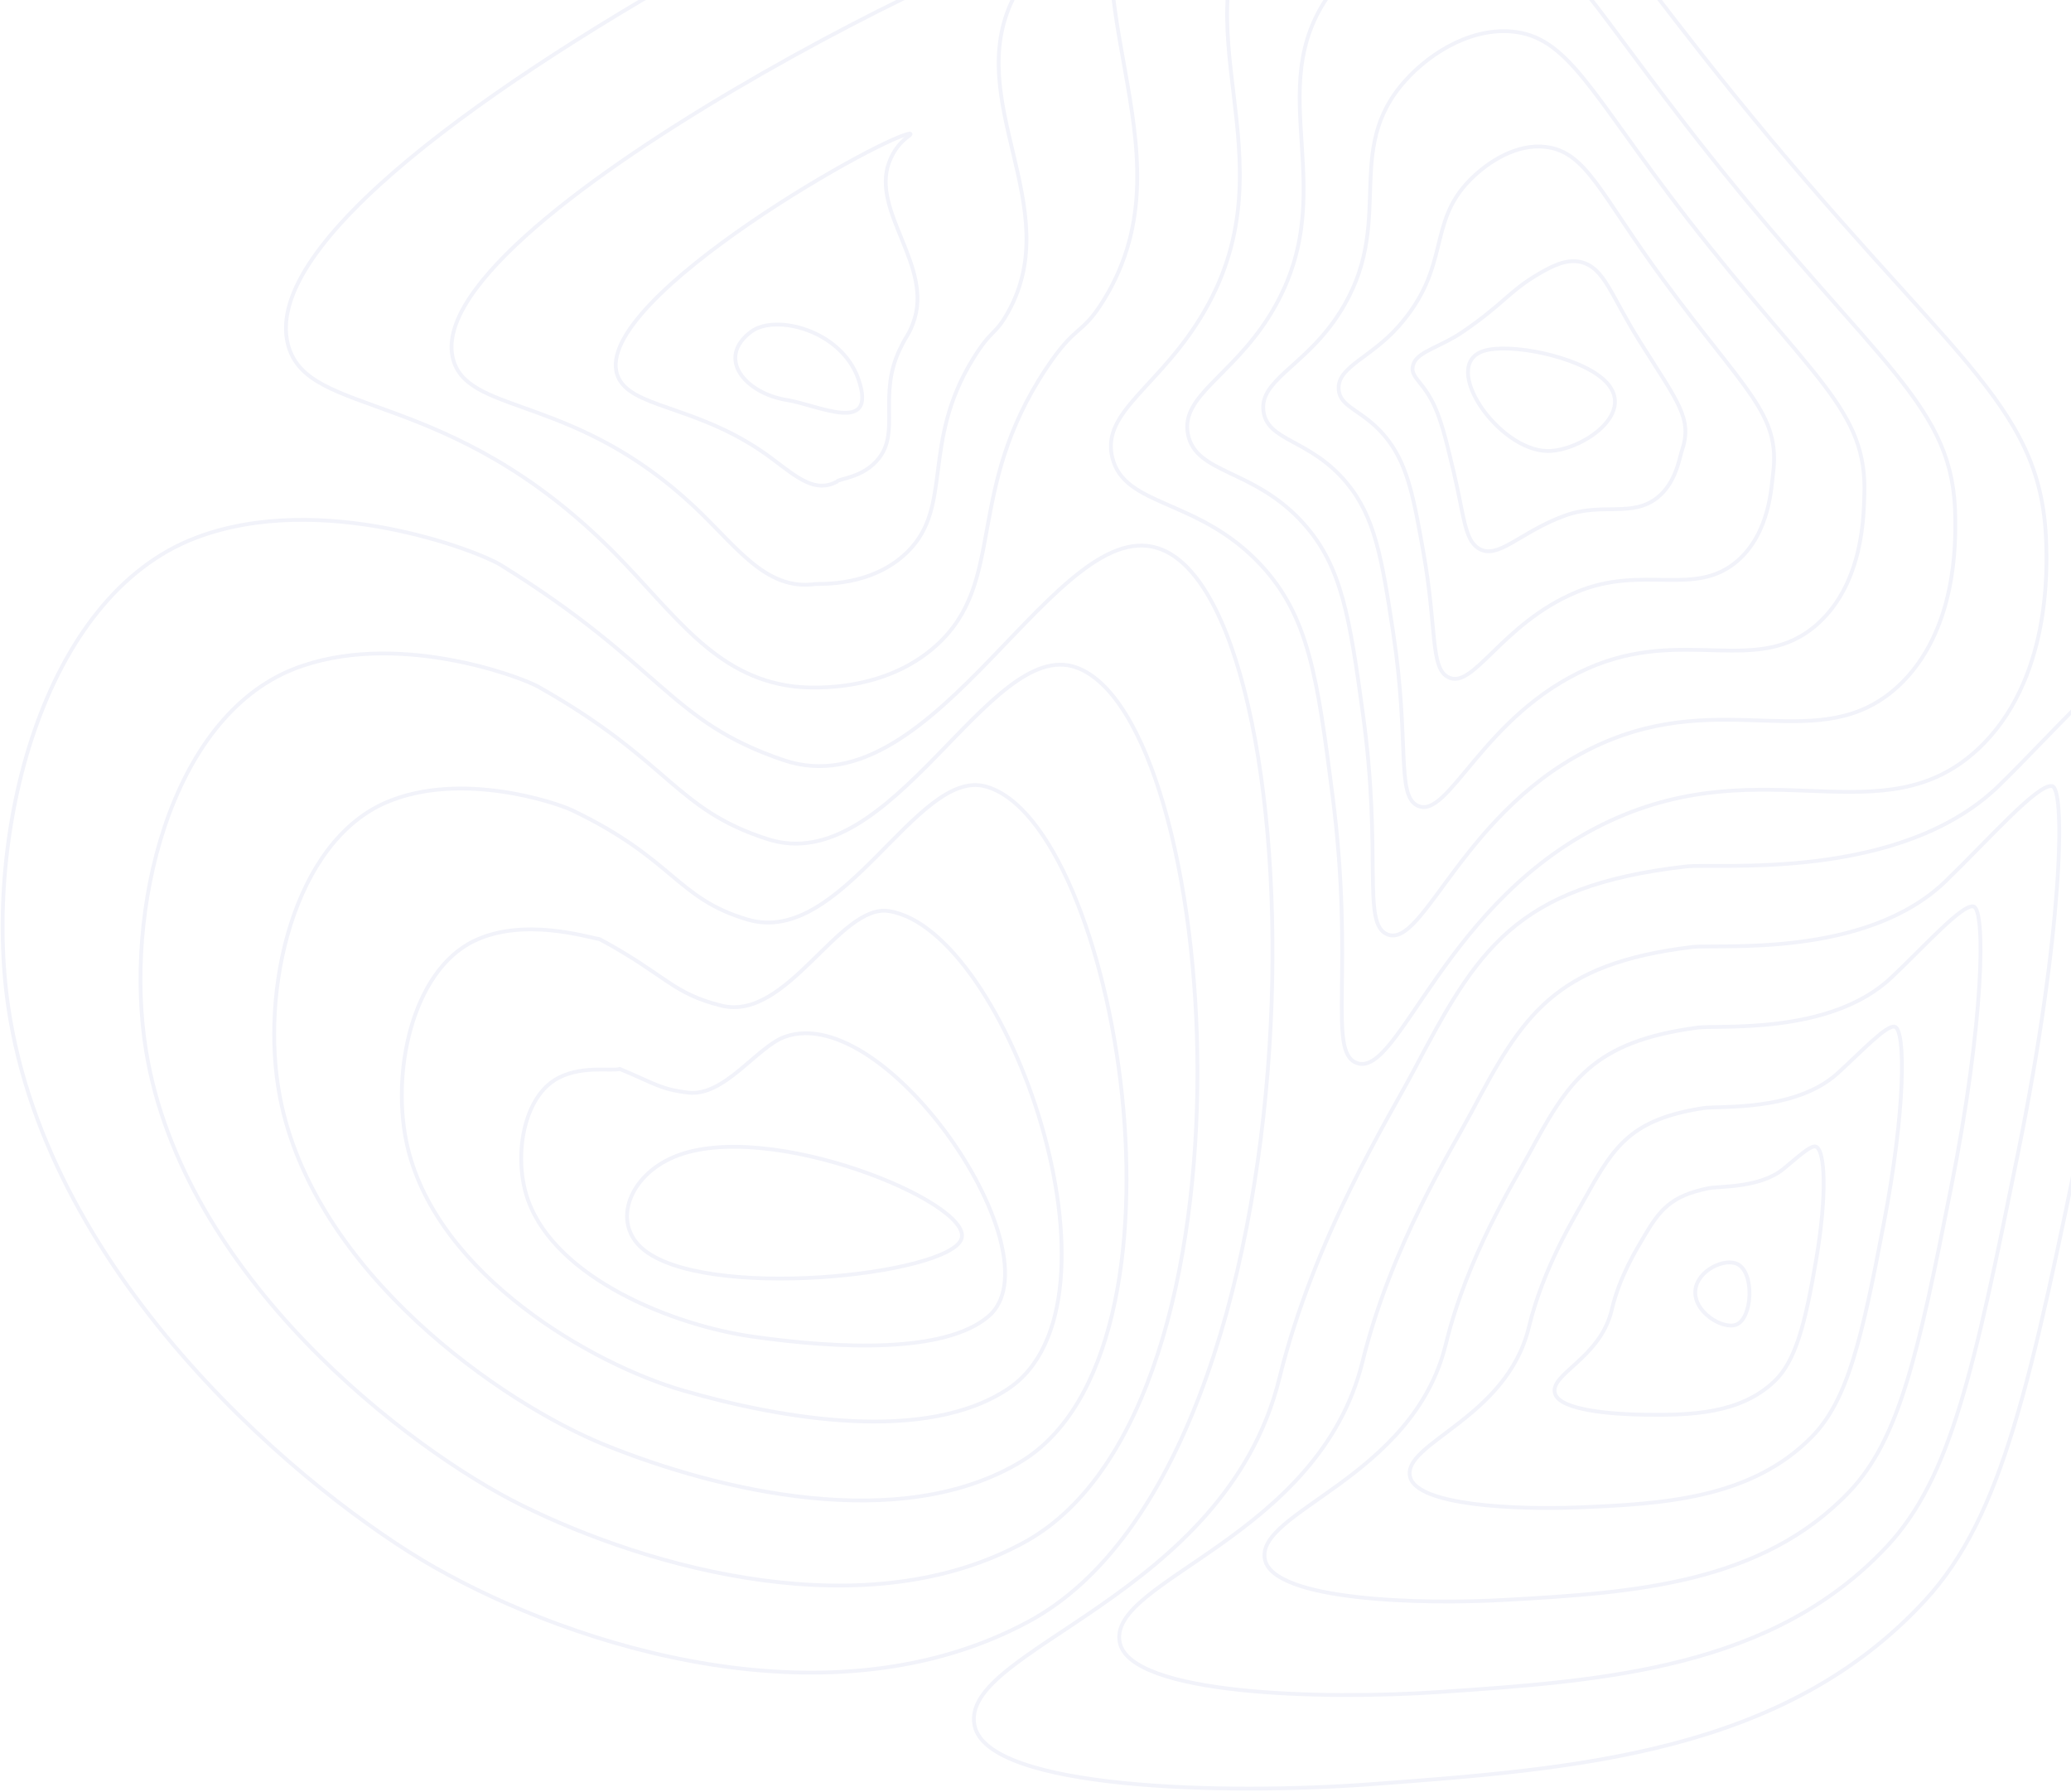
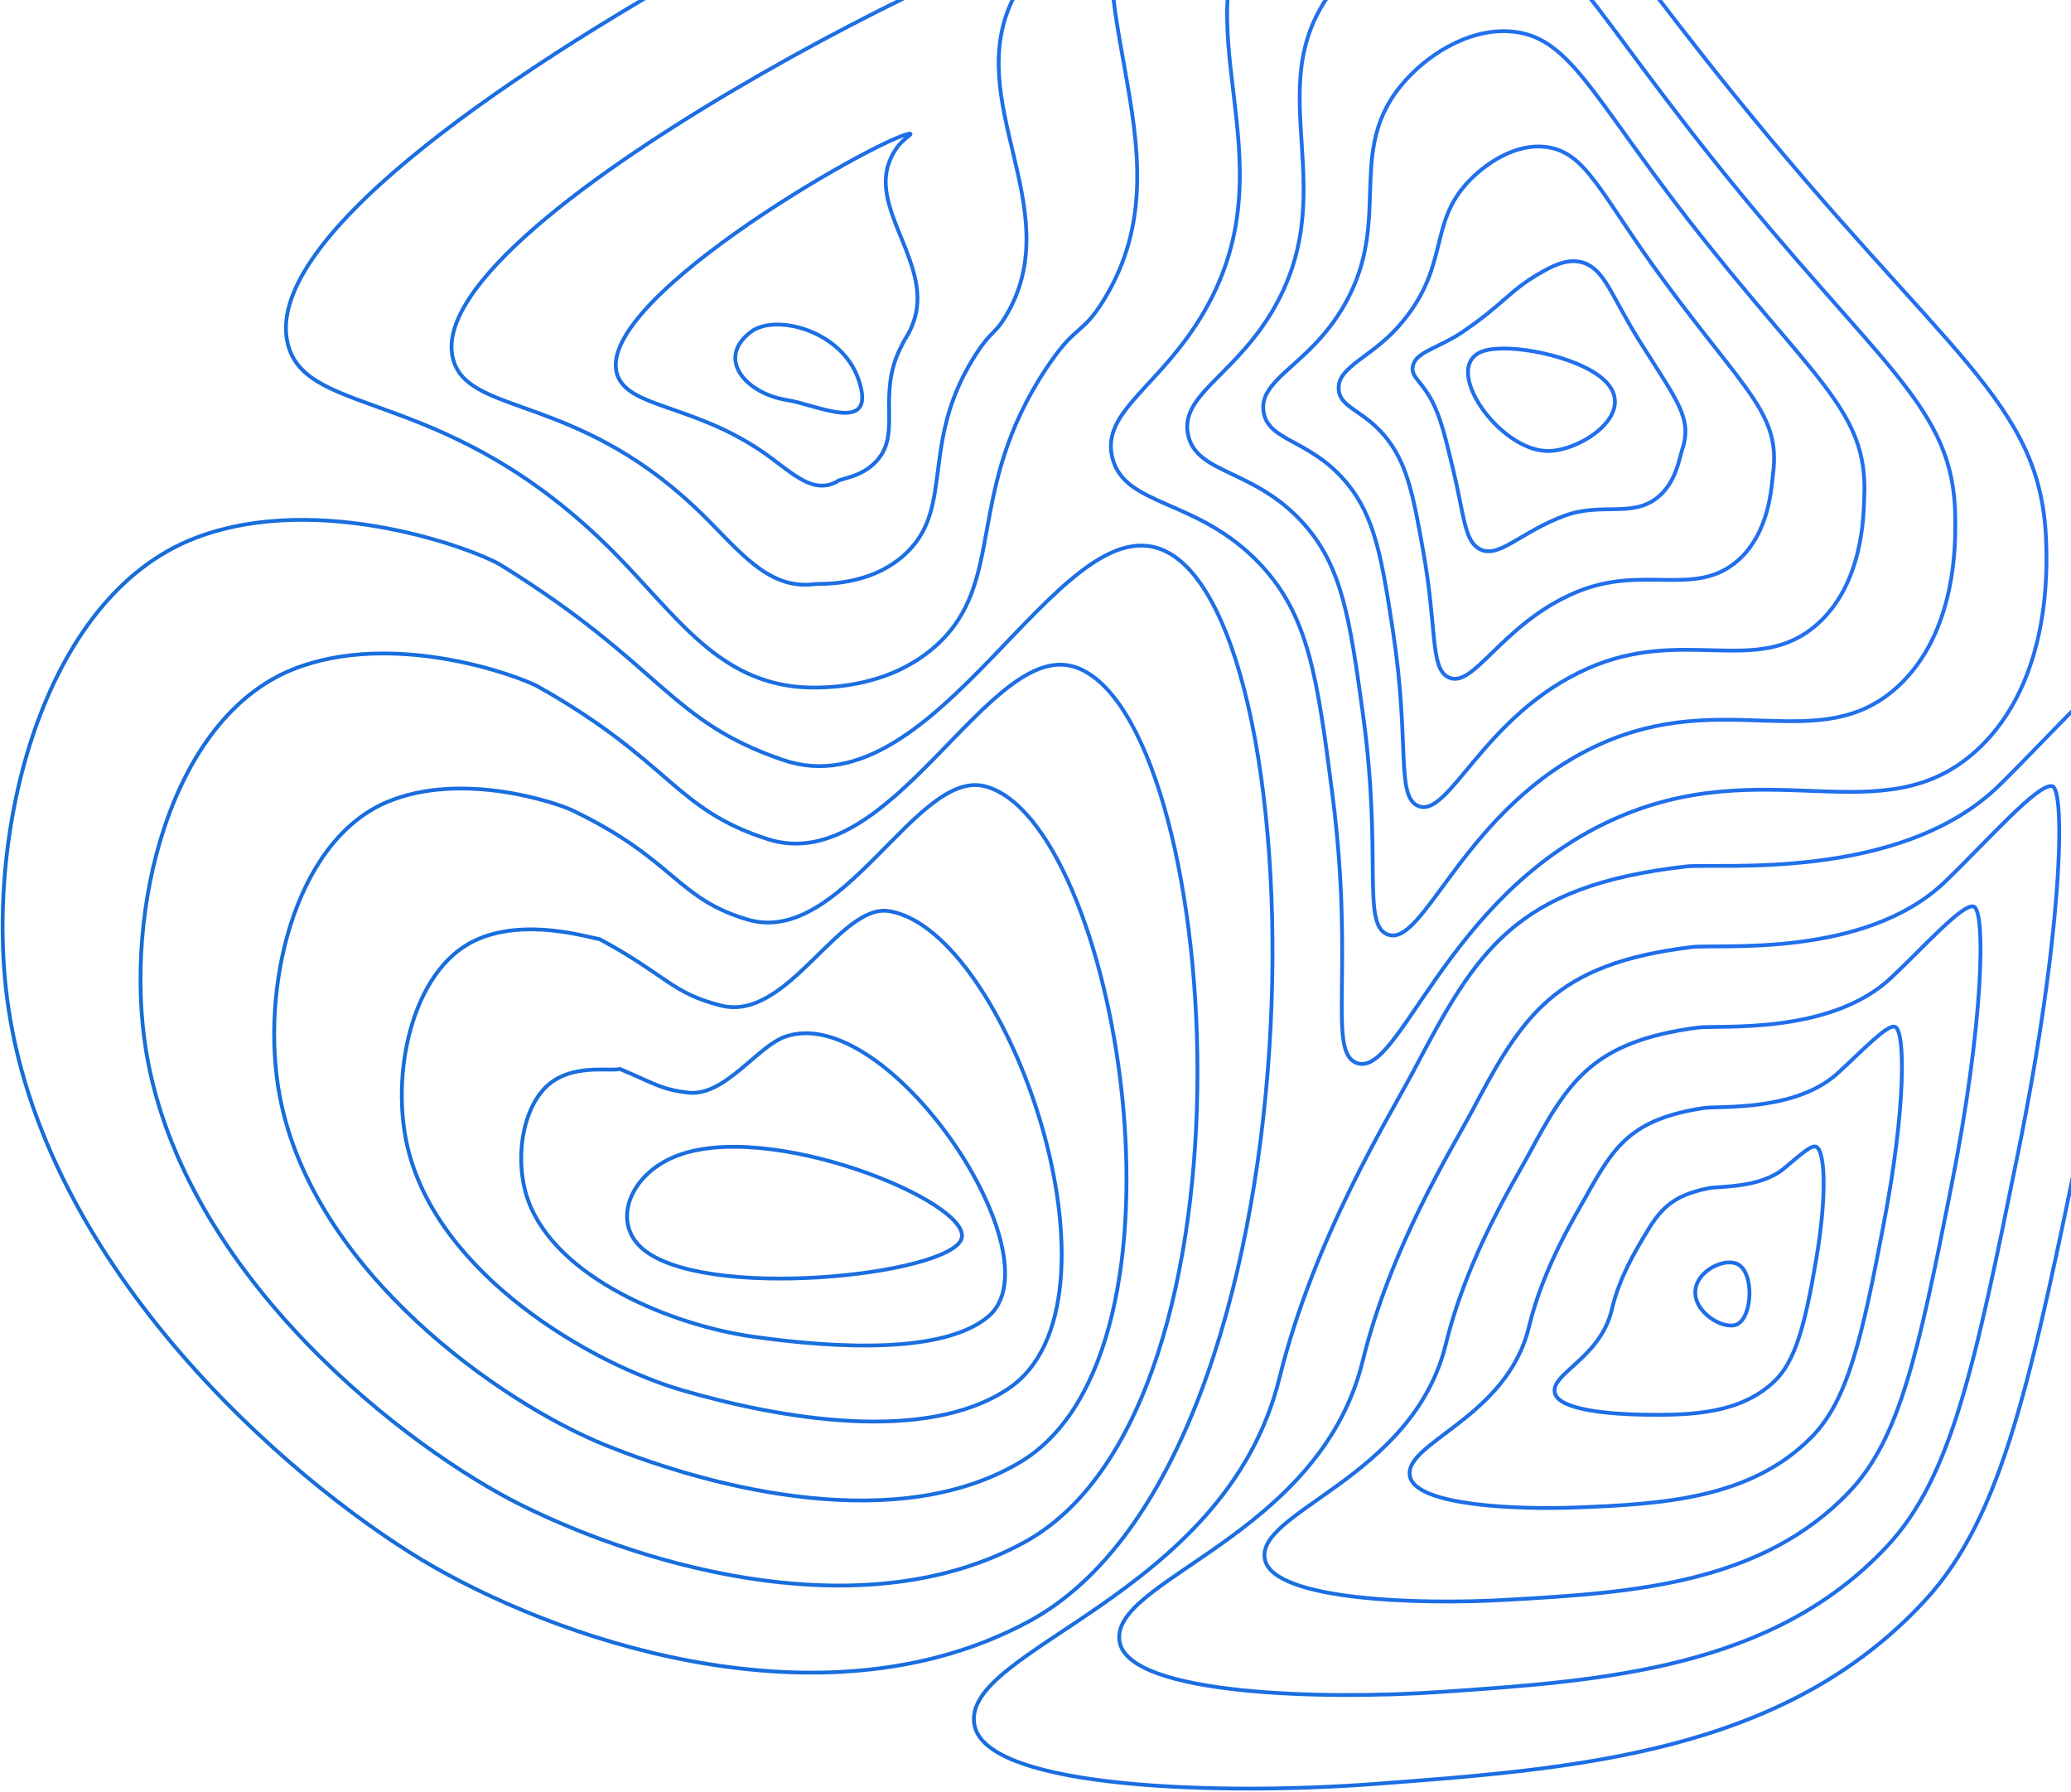
<svg xmlns="http://www.w3.org/2000/svg" width="1577" height="1364" viewBox="0 0 1577 1364" fill="none">
-   <path d="M513.328 880.854C479.211 895.143 466.253 930.17 488.552 950.166C534.429 991.313 723.296 970.987 732.183 943.096C740.937 915.617 584.517 851.03 513.328 880.854Z" stroke="#F2F3FA" stroke-width="2.892" stroke-miterlimit="10" />
-   <path d="M597.863 789.333C675.792 762.028 806.643 956.434 752.631 1002.33C719.423 1030.55 639.033 1027.03 573.476 1017.75C511.932 1009.05 423.993 973.448 402.298 914.329C390.81 882.944 397.706 838.228 422.036 822.568C440.866 810.452 466.286 815.903 471.894 813.888C498.627 824.98 502.55 829.291 523.849 831.893C551.689 835.296 576.432 796.841 597.863 789.333Z" stroke="#F2F3FA" stroke-width="2.892" stroke-miterlimit="10" />
-   <path d="M676.932 693.716C767.439 708.169 865.792 992.123 767.612 1057.47C705.086 1099.09 596.08 1080.71 520.1 1058.71C450.306 1038.5 334.089 971.053 310.577 874.395C296.909 818.232 313.517 739.224 361.104 716.371C399.036 698.159 447.911 713.819 456.516 715.025C507.381 742.396 511.494 756.321 549.369 765.695C599.515 778.092 639.107 687.645 676.932 693.716Z" stroke="#F2F3FA" stroke-width="2.892" stroke-miterlimit="10" />
-   <path d="M750.269 598.734C850.199 625.379 919.209 1028.22 776.862 1113.24C684.993 1168.1 547.337 1135.19 460.992 1100.29C382.882 1068.74 238.875 969.426 213.125 835.09C197.59 754.075 223.514 640.947 294.431 610.801C351.416 586.569 424.192 611.437 435.39 616.789C513.683 654.228 514.674 683.978 569.181 700.125C641.585 721.632 697.934 584.809 750.269 598.734Z" stroke="#F2F3FA" stroke-width="2.892" stroke-miterlimit="10" />
-   <path d="M819.196 508.073C929.863 546.511 968.034 1068.22 781.702 1173.33C660.365 1241.16 494.118 1194.08 397.483 1146.22C310.965 1103.37 139.35 972.21 111.229 800.103C93.944 694.311 129.068 547.023 223.324 509.534C299.395 479.306 395.493 514.763 409.838 522.848C510.759 579.738 513.369 616.079 584.493 638.883C679.17 669.5 752.953 485.07 819.196 508.073Z" stroke="#F2F3FA" stroke-width="2.892" stroke-miterlimit="10" />
-   <path d="M149.12 409.474C244.243 373.257 363.606 419.253 381.189 430.122C504.466 506.338 509.025 549.113 596.74 578.788C713.708 618.358 805.363 385.852 884.968 418.559C1007.25 468.8 1014.11 1110.06 783.387 1234.57C632.839 1315.82 437.678 1254.17 330.811 1193.28C235.902 1139.2 36.802 976.182 6.245 766.273C-12.75 635.711 31.508 454.247 149.12 409.474Z" stroke="#F2F3FA" stroke-width="2.892" stroke-miterlimit="10" />
-   <path d="M1178.45 343.4C1140.98 343.086 1096.04 278.094 1129.65 267.241C1149.06 260.964 1200.44 270.892 1220.63 288.558C1249.05 313.418 1204.23 343.623 1178.45 343.4Z" stroke="#F2F3FA" stroke-width="2.892" stroke-miterlimit="10" />
-   <path d="M1076.62 276.343C1080.29 267.621 1097.46 263.747 1113.12 253.126C1144.9 231.569 1149.46 221.328 1172.03 208.328C1180.84 203.248 1192.68 196.575 1204.24 199.631C1221.95 204.314 1226.37 224.582 1248.84 260.278C1277.97 306.662 1289.01 318.655 1280.68 343.234C1278.74 348.95 1276.23 367.459 1262.2 378.749C1242.77 394.359 1219.99 382.301 1191.51 392.633C1157.31 405.022 1140.36 427.074 1125.52 417.328C1115.06 410.465 1114.68 391.667 1106.85 358.935C1100.88 334 1097.13 317.639 1089.88 304.292C1081.19 288.401 1072.54 286.039 1076.62 276.343Z" stroke="#F2F3FA" stroke-width="2.892" stroke-miterlimit="10" />
-   <path d="M1019.35 294.521C1019.98 279.06 1044.26 271.577 1064.27 249.236C1105.31 203.405 1086.3 170.657 1119.19 137.174C1133.15 122.96 1155.05 109.192 1177 111.86C1208.16 115.651 1218.62 147.837 1266.58 213.093C1329.28 298.411 1355.99 315.12 1350.13 360.587C1348.93 369.854 1347.77 405.435 1323.26 426.851C1290.59 455.412 1251.41 429.428 1200.25 450.894C1143.09 474.846 1121.72 526.053 1102.44 515.456C1089.06 508.097 1094.19 478.463 1083.9 420.665C1076.61 379.583 1072.11 355.574 1057.55 335.908C1039.17 311.106 1018.66 311.312 1019.35 294.521Z" stroke="#F2F3FA" stroke-width="2.892" stroke-miterlimit="10" />
-   <path d="M962.014 312.502C959.536 290.342 990.977 279.2 1015.36 245.139C1065.58 175.018 1022.29 120.21 1066.3 65.814C1085.13 42.54 1117.44 21.718 1149.71 23.89C1194.43 26.896 1210.95 70.753 1284.33 165.71C1380.79 289.78 1422.33 311.626 1419.6 377.741C1419.07 390.634 1419.31 443.196 1384.35 474.779C1338.42 516.266 1282.77 476.307 1209.02 508.973C1128.83 544.488 1103.13 624.825 1079.36 613.411C1063.05 605.515 1073.5 565.078 1060.94 482.213C1052.26 424.984 1047.04 393.442 1025.2 367.343C997.055 333.711 964.665 336.371 962.014 312.502Z" stroke="#F2F3FA" stroke-width="2.892" stroke-miterlimit="10" />
-   <path d="M904.55 330.433C898.992 301.599 937.502 286.758 966.325 241.001C1025.61 146.548 957.942 69.894 1013.28 -5.587C1036.93 -37.881 1079.72 -65.764 1122.29 -64.129C1180.61 -61.882 1202.94 -6.207 1301.91 118.285C1431.83 281.323 1488.36 308.248 1488.87 394.855C1488.97 411.373 1490.6 480.867 1445.23 522.658C1385.98 577.021 1313.97 523.113 1217.58 567.011C1114.35 614.039 1084.31 723.581 1056.15 711.325C1036.9 702.917 1052.68 651.643 1037.84 543.72C1027.76 470.336 1021.84 431.303 992.728 398.737C954.787 356.317 910.529 361.438 904.55 330.433Z" stroke="#F2F3FA" stroke-width="2.892" stroke-miterlimit="10" />
-   <path d="M846.978 348.355C856.286 386.513 912.395 378.914 960.122 430.122C996.518 469.163 1003.13 515.671 1014.63 605.218C1031.7 738.192 1010.62 800.31 1032.8 809.221C1065.4 822.329 1099.76 683.573 1226.05 625.04C1345.03 569.901 1433.56 637.875 1506.02 570.529C1561.88 518.603 1558.78 432.178 1558.05 411.951C1554.2 304.878 1482.76 272.849 1319.38 70.844C1194.79 -83.183 1166.7 -150.661 1094.74 -152.156C1041.88 -153.254 988.573 -118.293 960.122 -76.997C893.5 19.637 985.666 118.178 917.177 236.855C883.986 294.364 838.315 312.857 846.978 348.355Z" stroke="#F2F3FA" stroke-width="2.892" stroke-miterlimit="10" />
-   <path d="M1323.13 962.513C1313.35 957.558 1292.82 967.105 1291.01 981.98C1288.95 998.854 1312.18 1012.81 1322.39 1008.48C1334.46 1003.34 1336.11 969.071 1323.13 962.513Z" stroke="#F2F3FA" stroke-width="2.892" stroke-miterlimit="10" />
-   <path d="M1350.68 1052.17C1367.35 1036.58 1374.63 1007.98 1382.97 958.953C1391.23 910.34 1389.93 875.535 1382.67 873.008C1378.71 871.645 1367.51 882.308 1357.89 890.121C1339.9 904.707 1309.09 903.088 1301.2 904.665C1272.29 910.447 1263.8 921.184 1251.72 941.75C1246.13 951.248 1233.09 972.309 1227.35 997.087C1218.59 1034.61 1179.36 1046.17 1184.14 1061.21C1188.16 1073.77 1227.03 1076.81 1252.24 1077.17C1288.36 1077.68 1324.92 1076.23 1350.68 1052.17Z" stroke="#F2F3FA" stroke-width="2.892" stroke-miterlimit="10" />
-   <path d="M1379.57 1094.07C1406.97 1066.22 1417.74 1019.48 1434.34 932.07C1451.21 844.241 1451.1 783.998 1442.79 781.751C1436.56 780.033 1416.36 801.747 1399.2 817.266C1366.85 846.644 1308.94 841.812 1297.01 843.695C1242.59 852.103 1229.17 872.248 1208.08 910.323C1199.29 926.181 1175.19 964.834 1164.2 1010.48C1147.3 1080.41 1067.15 1098.72 1073.78 1124.65C1079.32 1146.24 1153.65 1149.55 1200.42 1147.78C1266.45 1145.21 1333.28 1141.14 1379.57 1094.07Z" stroke="#F2F3FA" stroke-width="2.892" stroke-miterlimit="10" />
-   <path d="M1408.3 1135.69C1446.45 1095.59 1460.6 1030.68 1485.56 904.913C1510.9 777.845 1512.08 692.303 1502.75 690.173C1494.2 688.19 1465.04 720.897 1440.38 744.163C1393.76 788.408 1308.67 780.273 1292.69 782.404C1212.76 793.075 1194.36 822.915 1164.31 878.583C1152.32 900.792 1117.16 957.046 1100.92 1023.54C1075.88 1125.89 954.812 1150.93 963.277 1187.75C970.346 1218.38 1080.15 1222.09 1148.46 1218.03C1244.39 1212.62 1341.6 1205.83 1408.3 1135.69Z" stroke="#F2F3FA" stroke-width="2.892" stroke-miterlimit="10" />
-   <path d="M1436.95 1177.3C1485.87 1124.93 1503.37 1041.84 1536.69 877.724C1570.55 711.432 1573.02 600.617 1562.63 598.561C1551.77 596.389 1513.62 639.956 1481.48 670.986C1420.49 729.999 1308.32 718.642 1288.3 721.079C1182.87 733.872 1159.32 773.484 1120.46 846.801C1105.21 875.345 1059.05 949.216 1037.56 1036.57C1004.38 1171.32 842.386 1203.11 852.71 1250.82C861.291 1290.46 1006.56 1294.42 1096.43 1288.26C1222.22 1279.78 1349.86 1270.52 1436.95 1177.3Z" stroke="#F2F3FA" stroke-width="2.892" stroke-miterlimit="10" />
-   <path d="M1283.86 659.729C1152.94 674.596 1124.47 724.151 1076.57 815.003C1058.15 849.931 1000.9 941.37 974.162 1049.57C932.869 1216.75 729.928 1255.26 742.093 1313.86C752.202 1362.59 932.935 1366.72 1044.36 1358.46C1200.05 1346.9 1358.1 1335.19 1465.55 1218.88C1525.26 1154.25 1546.1 1053.01 1587.78 850.518C1630.09 644.994 1633.87 508.931 1622.47 506.933C1609.25 504.62 1562.18 558.966 1522.54 597.785C1447.19 671.556 1307.94 656.995 1283.86 659.729Z" stroke="#F2F3FA" stroke-width="2.892" stroke-miterlimit="10" />
-   <path d="M219.319 262.459C234.184 319.448 340.886 292.679 467.905 421.036C513.419 467.032 543.934 515.142 604.173 522.625C610.252 523.377 670.598 529.976 713.188 491.24C766.77 442.51 734.066 374.909 796.6 280.629C819.634 245.899 823.466 255.983 840.371 228.596C912.519 111.686 802.481 -6.999 865.973 -125.726C895.201 -180.378 938.65 -192.924 934.52 -200.06C916.698 -230.677 179.148 108.894 219.319 262.459Z" stroke="#F2F3FA" stroke-width="2.892" stroke-miterlimit="10" />
-   <path d="M620.691 444.716C624.341 444.22 664.131 447.193 691.426 419.806C725.939 385.224 701.337 337.61 740.879 273.328C755.431 249.657 757.454 256.074 767.811 237.351C811.995 157.451 732.695 77.072 771.527 -1.144C789.498 -37.352 817.867 -45.653 813.646 -49.188C794.561 -65.31 307.736 172.862 345.974 276.499C360.311 315.368 438.578 301.575 528.135 385.29C560.699 415.709 582.75 449.861 620.691 444.716Z" stroke="#F2F3FA" stroke-width="2.892" stroke-miterlimit="10" />
-   <path d="M637.208 366.798C638.248 364.18 657.706 364.238 669.664 348.372C685.191 327.789 668.657 300.369 685.158 266.035C691.211 253.431 691.459 256.124 695.258 246.105C711.569 203.017 662.843 161.192 677.089 123.431C683.754 105.657 696.142 102.626 692.838 101.676C668.69 105.103 436.819 237.062 472.588 290.54C486.553 311.436 536.543 310.437 588.325 349.544C608.005 364.411 620.889 375.297 637.208 366.798Z" stroke="#F2F3FA" stroke-width="2.892" stroke-miterlimit="10" />
-   <path d="M653.725 288.888C640.908 251.433 590.447 238.697 571.964 252.548C544.711 272.998 567.959 299.625 599.218 304.581C622.582 308.256 668.393 331.754 653.725 288.888Z" stroke="#F2F3FA" stroke-width="2.892" stroke-miterlimit="10" />
+   <path d="M513.328 880.854C479.211 895.143 466.253 930.17 488.552 950.166C534.429 991.313 723.296 970.987 732.183 943.096C740.937 915.617 584.517 851.03 513.328 880.854Z" stroke="url(#paint0_linear_34_451)" stroke-width="2.892" stroke-miterlimit="10" />
+   <path d="M597.863 789.333C675.792 762.028 806.643 956.434 752.631 1002.33C719.423 1030.55 639.033 1027.03 573.476 1017.75C511.932 1009.05 423.993 973.448 402.298 914.329C390.81 882.944 397.706 838.228 422.036 822.568C440.866 810.452 466.286 815.903 471.894 813.888C498.627 824.98 502.55 829.291 523.849 831.893C551.689 835.296 576.432 796.841 597.863 789.333Z" stroke="url(#paint1_linear_34_451)" stroke-width="2.892" stroke-miterlimit="10" />
+   <path d="M676.932 693.716C767.439 708.169 865.792 992.123 767.612 1057.47C705.086 1099.09 596.08 1080.71 520.1 1058.71C450.306 1038.5 334.089 971.053 310.577 874.395C296.909 818.232 313.517 739.224 361.104 716.371C399.036 698.159 447.911 713.819 456.516 715.025C507.381 742.396 511.494 756.321 549.369 765.695C599.515 778.092 639.107 687.645 676.932 693.716Z" stroke="url(#paint2_linear_34_451)" stroke-width="2.892" stroke-miterlimit="10" />
+   <path d="M750.269 598.734C850.199 625.379 919.209 1028.22 776.862 1113.24C684.993 1168.1 547.337 1135.19 460.992 1100.29C382.882 1068.74 238.875 969.426 213.125 835.09C197.59 754.075 223.514 640.947 294.431 610.801C351.416 586.569 424.192 611.437 435.39 616.789C513.683 654.228 514.674 683.978 569.181 700.125C641.585 721.632 697.934 584.809 750.269 598.734Z" stroke="url(#paint3_linear_34_451)" stroke-width="2.892" stroke-miterlimit="10" />
+   <path d="M819.196 508.073C929.863 546.511 968.034 1068.22 781.702 1173.33C660.365 1241.16 494.118 1194.08 397.483 1146.22C310.965 1103.37 139.35 972.21 111.229 800.103C93.944 694.311 129.068 547.023 223.324 509.534C299.395 479.306 395.493 514.763 409.838 522.848C510.759 579.738 513.369 616.079 584.493 638.883C679.17 669.5 752.953 485.07 819.196 508.073Z" stroke="url(#paint4_linear_34_451)" stroke-width="2.892" stroke-miterlimit="10" />
+   <path d="M149.12 409.474C244.243 373.257 363.606 419.253 381.189 430.122C504.466 506.338 509.025 549.113 596.74 578.788C713.708 618.358 805.363 385.852 884.968 418.559C1007.25 468.8 1014.11 1110.06 783.387 1234.57C632.839 1315.82 437.678 1254.17 330.811 1193.28C235.902 1139.2 36.802 976.182 6.245 766.273C-12.75 635.711 31.508 454.247 149.12 409.474Z" stroke="url(#paint5_linear_34_451)" stroke-width="2.892" stroke-miterlimit="10" />
+   <path d="M1178.45 343.4C1140.98 343.086 1096.04 278.094 1129.65 267.241C1149.06 260.964 1200.44 270.892 1220.63 288.558C1249.05 313.418 1204.23 343.623 1178.45 343.4Z" stroke="url(#paint6_linear_34_451)" stroke-width="2.892" stroke-miterlimit="10" />
+   <path d="M1076.62 276.343C1080.29 267.621 1097.46 263.747 1113.12 253.126C1144.9 231.569 1149.46 221.328 1172.03 208.328C1180.84 203.248 1192.68 196.575 1204.24 199.631C1221.95 204.314 1226.37 224.582 1248.84 260.278C1277.97 306.662 1289.01 318.655 1280.68 343.234C1278.74 348.95 1276.23 367.459 1262.2 378.749C1242.77 394.359 1219.99 382.301 1191.51 392.633C1157.31 405.022 1140.36 427.074 1125.52 417.328C1115.06 410.465 1114.68 391.667 1106.85 358.935C1100.88 334 1097.13 317.639 1089.88 304.292C1081.19 288.401 1072.54 286.039 1076.62 276.343Z" stroke="url(#paint7_linear_34_451)" stroke-width="2.892" stroke-miterlimit="10" />
+   <path d="M1019.35 294.521C1019.98 279.06 1044.26 271.577 1064.27 249.236C1105.31 203.405 1086.3 170.657 1119.19 137.174C1133.15 122.96 1155.05 109.192 1177 111.86C1208.16 115.651 1218.62 147.837 1266.58 213.093C1329.28 298.411 1355.99 315.12 1350.13 360.587C1348.93 369.854 1347.77 405.435 1323.26 426.851C1290.59 455.412 1251.41 429.428 1200.25 450.894C1143.09 474.846 1121.72 526.053 1102.44 515.456C1089.06 508.097 1094.19 478.463 1083.9 420.665C1076.61 379.583 1072.11 355.574 1057.55 335.908C1039.17 311.106 1018.66 311.312 1019.35 294.521Z" stroke="url(#paint8_linear_34_451)" stroke-width="2.892" stroke-miterlimit="10" />
+   <path d="M962.014 312.502C959.536 290.342 990.977 279.2 1015.36 245.139C1065.58 175.018 1022.29 120.21 1066.3 65.814C1085.13 42.54 1117.44 21.718 1149.71 23.89C1194.43 26.896 1210.95 70.753 1284.33 165.71C1380.79 289.78 1422.33 311.626 1419.6 377.741C1419.07 390.634 1419.31 443.196 1384.35 474.779C1338.42 516.266 1282.77 476.307 1209.02 508.973C1128.83 544.488 1103.13 624.825 1079.36 613.411C1063.05 605.515 1073.5 565.078 1060.94 482.213C1052.26 424.984 1047.04 393.442 1025.2 367.343C997.055 333.711 964.665 336.371 962.014 312.502Z" stroke="url(#paint9_linear_34_451)" stroke-width="2.892" stroke-miterlimit="10" />
+   <path d="M904.55 330.433C898.992 301.599 937.502 286.758 966.325 241.001C1025.61 146.548 957.942 69.894 1013.28 -5.587C1036.93 -37.881 1079.72 -65.764 1122.29 -64.129C1180.61 -61.882 1202.94 -6.207 1301.91 118.285C1431.83 281.323 1488.36 308.248 1488.87 394.855C1488.97 411.373 1490.6 480.867 1445.23 522.658C1385.98 577.021 1313.97 523.113 1217.58 567.011C1114.35 614.039 1084.31 723.581 1056.15 711.325C1036.9 702.917 1052.68 651.643 1037.84 543.72C1027.76 470.336 1021.84 431.303 992.728 398.737C954.787 356.317 910.529 361.438 904.55 330.433Z" stroke="url(#paint10_linear_34_451)" stroke-width="2.892" stroke-miterlimit="10" />
+   <path d="M846.978 348.355C856.286 386.513 912.395 378.914 960.122 430.122C996.518 469.163 1003.13 515.671 1014.63 605.218C1031.7 738.192 1010.62 800.31 1032.8 809.221C1065.4 822.329 1099.76 683.573 1226.05 625.04C1345.03 569.901 1433.56 637.875 1506.02 570.529C1561.88 518.603 1558.78 432.178 1558.05 411.951C1554.2 304.878 1482.76 272.849 1319.38 70.844C1194.79 -83.183 1166.7 -150.661 1094.74 -152.156C1041.88 -153.254 988.573 -118.293 960.122 -76.997C893.5 19.637 985.666 118.178 917.177 236.855C883.986 294.364 838.315 312.857 846.978 348.355Z" stroke="url(#paint11_linear_34_451)" stroke-width="2.892" stroke-miterlimit="10" />
+   <path d="M1323.13 962.513C1313.35 957.558 1292.82 967.105 1291.01 981.98C1288.95 998.854 1312.18 1012.81 1322.39 1008.48C1334.46 1003.34 1336.11 969.071 1323.13 962.513Z" stroke="url(#paint12_linear_34_451)" stroke-width="2.892" stroke-miterlimit="10" />
+   <path d="M1350.68 1052.17C1367.35 1036.58 1374.63 1007.98 1382.97 958.953C1391.23 910.34 1389.93 875.535 1382.67 873.008C1378.71 871.645 1367.51 882.308 1357.89 890.121C1339.9 904.707 1309.09 903.088 1301.2 904.665C1272.29 910.447 1263.8 921.184 1251.72 941.75C1246.13 951.248 1233.09 972.309 1227.35 997.087C1218.59 1034.61 1179.36 1046.17 1184.14 1061.21C1188.16 1073.77 1227.03 1076.81 1252.24 1077.17C1288.36 1077.68 1324.92 1076.23 1350.68 1052.17Z" stroke="url(#paint13_linear_34_451)" stroke-width="2.892" stroke-miterlimit="10" />
+   <path d="M1379.57 1094.07C1406.97 1066.22 1417.74 1019.48 1434.34 932.07C1451.21 844.241 1451.1 783.998 1442.79 781.751C1436.56 780.033 1416.36 801.747 1399.2 817.266C1366.85 846.644 1308.94 841.812 1297.01 843.695C1242.59 852.103 1229.17 872.248 1208.08 910.323C1199.29 926.181 1175.19 964.834 1164.2 1010.48C1147.3 1080.41 1067.15 1098.72 1073.78 1124.65C1079.32 1146.24 1153.65 1149.55 1200.42 1147.78C1266.45 1145.21 1333.28 1141.14 1379.57 1094.07Z" stroke="url(#paint14_linear_34_451)" stroke-width="2.892" stroke-miterlimit="10" />
+   <path d="M1408.3 1135.69C1446.45 1095.59 1460.6 1030.68 1485.56 904.913C1510.9 777.845 1512.08 692.303 1502.75 690.173C1494.2 688.19 1465.04 720.897 1440.38 744.163C1393.76 788.408 1308.67 780.273 1292.69 782.404C1212.76 793.075 1194.36 822.915 1164.31 878.583C1152.32 900.792 1117.16 957.046 1100.92 1023.54C1075.88 1125.89 954.812 1150.93 963.277 1187.75C970.346 1218.38 1080.15 1222.09 1148.46 1218.03C1244.39 1212.62 1341.6 1205.83 1408.3 1135.69Z" stroke="url(#paint15_linear_34_451)" stroke-width="2.892" stroke-miterlimit="10" />
+   <path d="M1436.95 1177.3C1485.87 1124.93 1503.37 1041.84 1536.69 877.724C1570.55 711.432 1573.02 600.617 1562.63 598.561C1551.77 596.389 1513.62 639.956 1481.48 670.986C1420.49 729.999 1308.32 718.642 1288.3 721.079C1182.87 733.872 1159.32 773.484 1120.46 846.801C1105.21 875.345 1059.05 949.216 1037.56 1036.57C1004.38 1171.32 842.386 1203.11 852.71 1250.82C861.291 1290.46 1006.56 1294.42 1096.43 1288.26C1222.22 1279.78 1349.86 1270.52 1436.95 1177.3Z" stroke="url(#paint16_linear_34_451)" stroke-width="2.892" stroke-miterlimit="10" />
+   <path d="M1283.86 659.729C1152.94 674.596 1124.47 724.151 1076.57 815.003C1058.15 849.931 1000.9 941.37 974.162 1049.57C932.869 1216.75 729.928 1255.26 742.093 1313.86C752.202 1362.59 932.935 1366.72 1044.36 1358.46C1200.05 1346.9 1358.1 1335.19 1465.55 1218.88C1525.26 1154.25 1546.1 1053.01 1587.78 850.518C1630.09 644.994 1633.87 508.931 1622.47 506.933C1609.25 504.62 1562.18 558.966 1522.54 597.785C1447.19 671.556 1307.94 656.995 1283.86 659.729Z" stroke="url(#paint17_linear_34_451)" stroke-width="2.892" stroke-miterlimit="10" />
+   <path d="M219.319 262.459C234.184 319.448 340.886 292.679 467.905 421.036C513.419 467.032 543.934 515.142 604.173 522.625C610.252 523.377 670.598 529.976 713.188 491.24C766.77 442.51 734.066 374.909 796.6 280.629C819.634 245.899 823.466 255.983 840.371 228.596C912.519 111.686 802.481 -6.999 865.973 -125.726C895.201 -180.378 938.65 -192.924 934.52 -200.06C916.698 -230.677 179.148 108.894 219.319 262.459Z" stroke="url(#paint18_linear_34_451)" stroke-width="2.892" stroke-miterlimit="10" />
+   <path d="M620.691 444.716C624.341 444.22 664.131 447.193 691.426 419.806C725.939 385.224 701.337 337.61 740.879 273.328C755.431 249.657 757.454 256.074 767.811 237.351C811.995 157.451 732.695 77.072 771.527 -1.144C789.498 -37.352 817.867 -45.653 813.646 -49.188C794.561 -65.31 307.736 172.862 345.974 276.499C360.311 315.368 438.578 301.575 528.135 385.29C560.699 415.709 582.75 449.861 620.691 444.716Z" stroke="url(#paint19_linear_34_451)" stroke-width="2.892" stroke-miterlimit="10" />
+   <path d="M637.208 366.798C638.248 364.18 657.706 364.238 669.664 348.372C685.191 327.789 668.657 300.369 685.158 266.035C691.211 253.431 691.459 256.124 695.258 246.105C711.569 203.017 662.843 161.192 677.089 123.431C683.754 105.657 696.142 102.626 692.838 101.676C668.69 105.103 436.819 237.062 472.588 290.54C486.553 311.436 536.543 310.437 588.325 349.544C608.005 364.411 620.889 375.297 637.208 366.798Z" stroke="url(#paint20_linear_34_451)" stroke-width="2.892" stroke-miterlimit="10" />
+   <path d="M653.725 288.888C640.908 251.433 590.447 238.697 571.964 252.548C544.711 272.998 567.959 299.625 599.218 304.581C622.582 308.256 668.393 331.754 653.725 288.888Z" stroke="url(#paint21_linear_34_451)" stroke-width="2.892" stroke-miterlimit="10" />
+   <defs>
+     <linearGradient id="paint0_linear_34_451" x1="-19.5" y1="880" x2="1421.5" y2="122.5" gradientUnits="userSpaceOnUse">
+       <stop stop-color="#156DD6" />
+       <stop offset="1" stop-color="#236FF0" />
+     </linearGradient>
+     <linearGradient id="paint1_linear_34_451" x1="-19.5" y1="880" x2="1421.5" y2="122.5" gradientUnits="userSpaceOnUse">
+       <stop stop-color="#156DD6" />
+       <stop offset="1" stop-color="#236FF0" />
+     </linearGradient>
+     <linearGradient id="paint2_linear_34_451" x1="-19.5" y1="880" x2="1421.5" y2="122.5" gradientUnits="userSpaceOnUse">
+       <stop stop-color="#156DD6" />
+       <stop offset="1" stop-color="#236FF0" />
+     </linearGradient>
+     <linearGradient id="paint3_linear_34_451" x1="-19.5" y1="880" x2="1421.5" y2="122.5" gradientUnits="userSpaceOnUse">
+       <stop stop-color="#156DD6" />
+       <stop offset="1" stop-color="#236FF0" />
+     </linearGradient>
+     <linearGradient id="paint4_linear_34_451" x1="-19.5" y1="880" x2="1421.5" y2="122.5" gradientUnits="userSpaceOnUse">
+       <stop stop-color="#156DD6" />
+       <stop offset="1" stop-color="#236FF0" />
+     </linearGradient>
+     <linearGradient id="paint5_linear_34_451" x1="-19.5" y1="880" x2="1421.5" y2="122.5" gradientUnits="userSpaceOnUse">
+       <stop stop-color="#156DD6" />
+       <stop offset="1" stop-color="#236FF0" />
+     </linearGradient>
+     <linearGradient id="paint6_linear_34_451" x1="-19.5" y1="880" x2="1421.5" y2="122.5" gradientUnits="userSpaceOnUse">
+       <stop stop-color="#156DD6" />
+       <stop offset="1" stop-color="#236FF0" />
+     </linearGradient>
+     <linearGradient id="paint7_linear_34_451" x1="-19.5" y1="880" x2="1421.5" y2="122.5" gradientUnits="userSpaceOnUse">
+       <stop stop-color="#156DD6" />
+       <stop offset="1" stop-color="#236FF0" />
+     </linearGradient>
+     <linearGradient id="paint8_linear_34_451" x1="-19.5" y1="880" x2="1421.5" y2="122.5" gradientUnits="userSpaceOnUse">
+       <stop stop-color="#156DD6" />
+       <stop offset="1" stop-color="#236FF0" />
+     </linearGradient>
+     <linearGradient id="paint9_linear_34_451" x1="-19.5" y1="880" x2="1421.5" y2="122.5" gradientUnits="userSpaceOnUse">
+       <stop stop-color="#156DD6" />
+       <stop offset="1" stop-color="#236FF0" />
+     </linearGradient>
+     <linearGradient id="paint10_linear_34_451" x1="-19.5" y1="880" x2="1421.5" y2="122.5" gradientUnits="userSpaceOnUse">
+       <stop stop-color="#156DD6" />
+       <stop offset="1" stop-color="#236FF0" />
+     </linearGradient>
+     <linearGradient id="paint11_linear_34_451" x1="-19.5" y1="880" x2="1421.5" y2="122.5" gradientUnits="userSpaceOnUse">
+       <stop stop-color="#156DD6" />
+       <stop offset="1" stop-color="#236FF0" />
+     </linearGradient>
+     <linearGradient id="paint12_linear_34_451" x1="-19.5" y1="880" x2="1421.5" y2="122.5" gradientUnits="userSpaceOnUse">
+       <stop stop-color="#156DD6" />
+       <stop offset="1" stop-color="#236FF0" />
+     </linearGradient>
+     <linearGradient id="paint13_linear_34_451" x1="-19.5" y1="880" x2="1421.5" y2="122.5" gradientUnits="userSpaceOnUse">
+       <stop stop-color="#156DD6" />
+       <stop offset="1" stop-color="#236FF0" />
+     </linearGradient>
+     <linearGradient id="paint14_linear_34_451" x1="-19.5" y1="880" x2="1421.5" y2="122.5" gradientUnits="userSpaceOnUse">
+       <stop stop-color="#156DD6" />
+       <stop offset="1" stop-color="#236FF0" />
+     </linearGradient>
+     <linearGradient id="paint15_linear_34_451" x1="-19.5" y1="880" x2="1421.5" y2="122.5" gradientUnits="userSpaceOnUse">
+       <stop stop-color="#156DD6" />
+       <stop offset="1" stop-color="#236FF0" />
+     </linearGradient>
+     <linearGradient id="paint16_linear_34_451" x1="-19.5" y1="880" x2="1421.5" y2="122.5" gradientUnits="userSpaceOnUse">
+       <stop stop-color="#156DD6" />
+       <stop offset="1" stop-color="#236FF0" />
+     </linearGradient>
+     <linearGradient id="paint17_linear_34_451" x1="-19.5" y1="880" x2="1421.5" y2="122.5" gradientUnits="userSpaceOnUse">
+       <stop stop-color="#156DD6" />
+       <stop offset="1" stop-color="#236FF0" />
+     </linearGradient>
+     <linearGradient id="paint18_linear_34_451" x1="-19.5" y1="880" x2="1421.5" y2="122.5" gradientUnits="userSpaceOnUse">
+       <stop stop-color="#156DD6" />
+       <stop offset="1" stop-color="#236FF0" />
+     </linearGradient>
+     <linearGradient id="paint19_linear_34_451" x1="-19.5" y1="880" x2="1421.5" y2="122.5" gradientUnits="userSpaceOnUse">
+       <stop stop-color="#156DD6" />
+       <stop offset="1" stop-color="#236FF0" />
+     </linearGradient>
+     <linearGradient id="paint20_linear_34_451" x1="-19.5" y1="880" x2="1421.5" y2="122.5" gradientUnits="userSpaceOnUse">
+       <stop stop-color="#156DD6" />
+       <stop offset="1" stop-color="#236FF0" />
+     </linearGradient>
+     <linearGradient id="paint21_linear_34_451" x1="-19.5" y1="880" x2="1421.5" y2="122.5" gradientUnits="userSpaceOnUse">
+       <stop stop-color="#156DD6" />
+       <stop offset="1" stop-color="#236FF0" />
+     </linearGradient>
+   </defs>
</svg>
